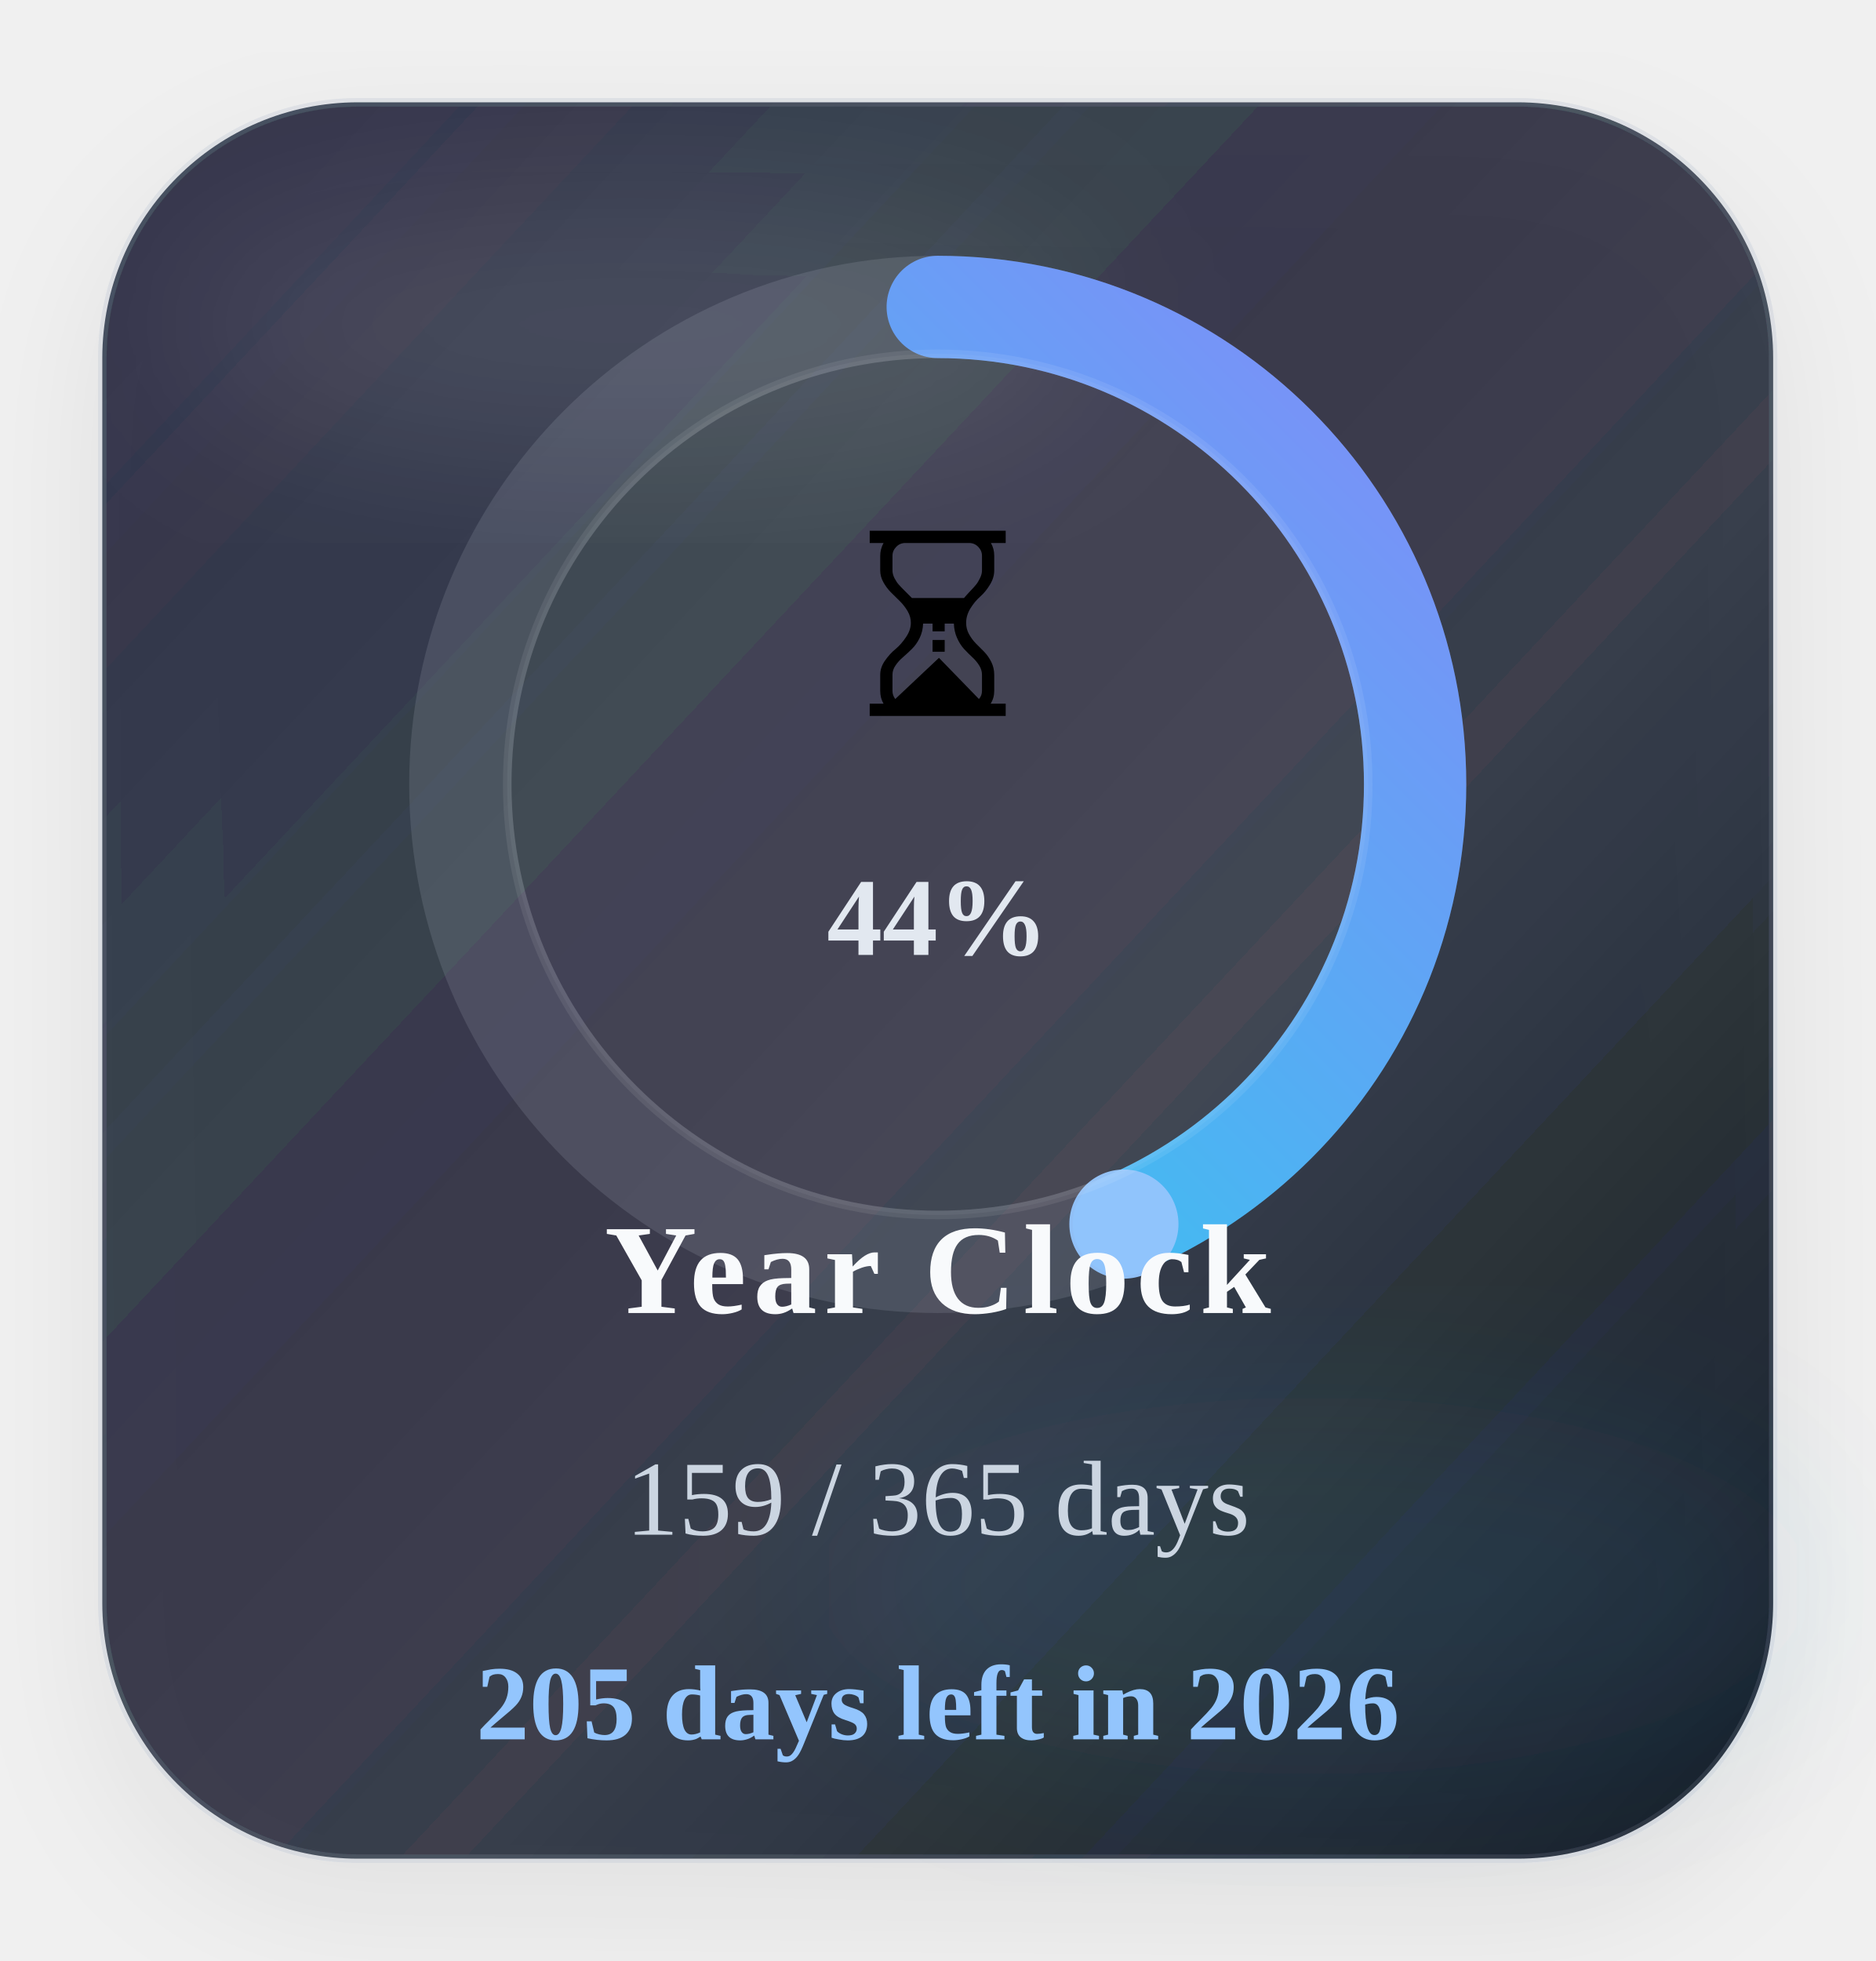
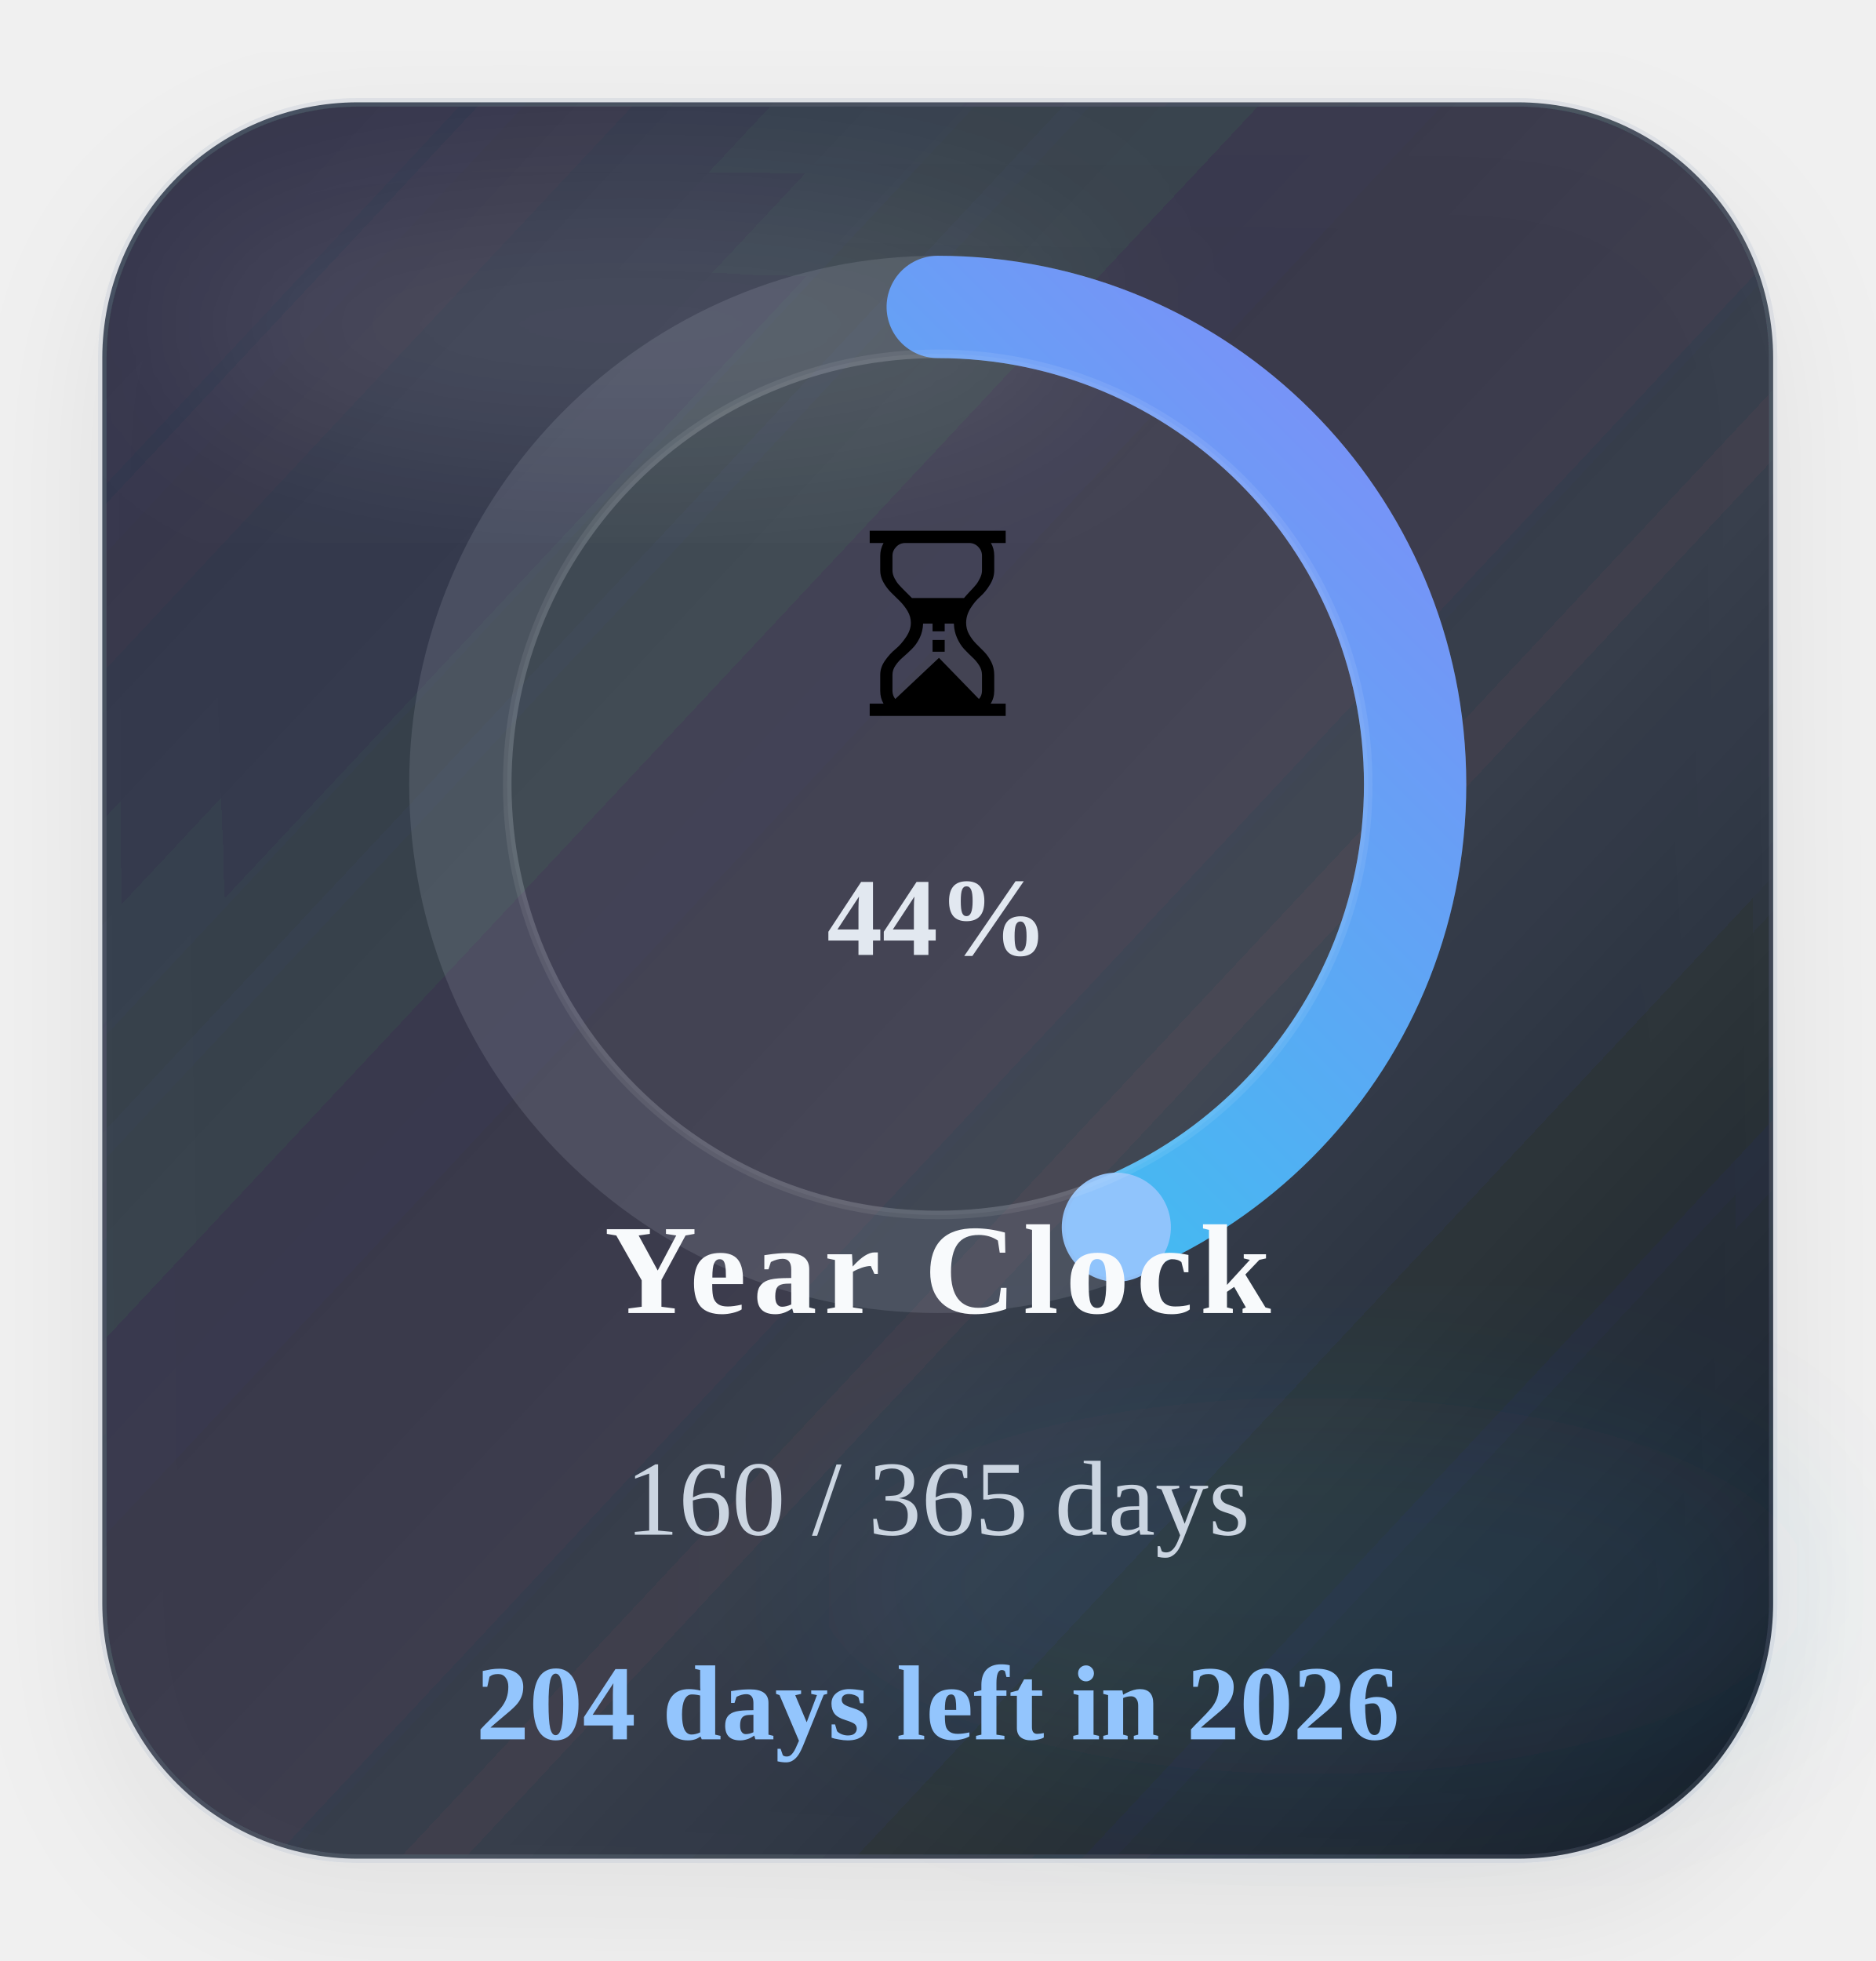
<svg xmlns="http://www.w3.org/2000/svg" width="220" height="230" viewBox="0 0 220 230" role="img" aria-label="Time progress for 2026">
  <defs>
    <linearGradient id="timeGradient" x1="0%" y1="0%" x2="100%" y2="100%">
      <stop offset="0%" stop-color="#22d3ee" />
      <stop offset="100%" stop-color="#818cf8" />
    </linearGradient>
    <linearGradient id="timeCard" x1="0%" y1="0%" x2="100%" y2="100%">
      <stop offset="0%" stop-color="#1c2537" stop-opacity="0.88" />
      <stop offset="60%" stop-color="#111827" stop-opacity="0.8" />
      <stop offset="100%" stop-color="#0b1220" stop-opacity="0.96" />
    </linearGradient>
    <filter id="timeShadow" x="-25%" y="-25%" width="150%" height="150%">
      <feDropShadow dx="0" dy="6" stdDeviation="8" flood-color="#020617" flood-opacity="0.08" />
    </filter>
    <filter id="timeBlur" x="-30%" y="-30%" width="160%" height="160%">
      <feGaussianBlur stdDeviation="10" />
    </filter>
  </defs>
  <rect x="12" y="12" width="196" height="206" rx="30" fill="url(#timeCard)" stroke="#94a3b8" stroke-opacity="0.18" filter="url(#timeShadow)" />
  <ellipse cx="74" cy="38" rx="54" ry="16" fill="#ffffff" fill-opacity="0.09" filter="url(#timeBlur)" />
  <ellipse cx="154" cy="186" rx="58" ry="22" fill="#38bdf8" fill-opacity="0.08" filter="url(#timeBlur)" />
  <circle class="ring-track" cx="110" cy="92" r="56" fill="none" stroke="#cbd5e1" stroke-opacity="0.14" stroke-width="12" />
-   <circle class="progress-ring" cx="110" cy="92" r="56" fill="none" stroke="url(#timeGradient)" stroke-width="12" stroke-linecap="round" stroke-dasharray="351.86" stroke-dashoffset="198.36" data-target-offset="198.36" data-ring-length="351.86" transform="rotate(-90 110 92)" />
-   <circle class="progress-endcap" cx="131.84" cy="143.57" r="6.4" fill="#93c5fd" fill-opacity="0.96" data-center-x="110" data-center-y="92" data-radius="56" data-target-angle="67.0486" />
+   <circle class="progress-ring" cx="110" cy="92" r="56" fill="none" stroke="url(#timeGradient)" stroke-width="12" stroke-linecap="round" stroke-dasharray="351.86" stroke-dashoffset="197.40" data-target-offset="197.40" data-ring-length="351.86" transform="rotate(-90 110 92)" />
+   <circle class="progress-endcap" cx="130.95" cy="143.94" r="6.4" fill="#93c5fd" fill-opacity="0.96" data-center-x="110" data-center-y="92" data-radius="56" data-target-angle="68.0349" />
  <circle class="ring-core" cx="110" cy="92" r="50.5" fill="#ffffff" fill-opacity="0.05" stroke="#ffffff" stroke-opacity="0.08" />
  <text class="progress-emoji" x="110" y="84" text-anchor="middle" font-size="30">⏳</text>
  <text class="progress-percent" x="110" y="112" text-anchor="middle" font-size="13" font-weight="700" fill="#e2e8f0">44%</text>
  <text class="progress-label" x="110" y="154" text-anchor="middle" font-size="15" font-weight="700" letter-spacing="0.8" fill="#f8fafc">Year Clock</text>
-   <text class="progress-value" x="110" y="180" text-anchor="middle" font-size="12.5" fill="#cbd5e1">159 / 365 days</text>
-   <text class="progress-status" data-status-state="remaining" x="110" y="204" text-anchor="middle" font-size="12.5" font-weight="700" fill="#93c5fd">205 days left in 2026</text>
+   <text class="progress-value" x="110" y="180" text-anchor="middle" font-size="12.5" fill="#cbd5e1">160 / 365 days</text>
+   <text class="progress-status" data-status-state="remaining" x="110" y="204" text-anchor="middle" font-size="12.5" font-weight="700" fill="#93c5fd">204 days left in 2026</text>
</svg>
